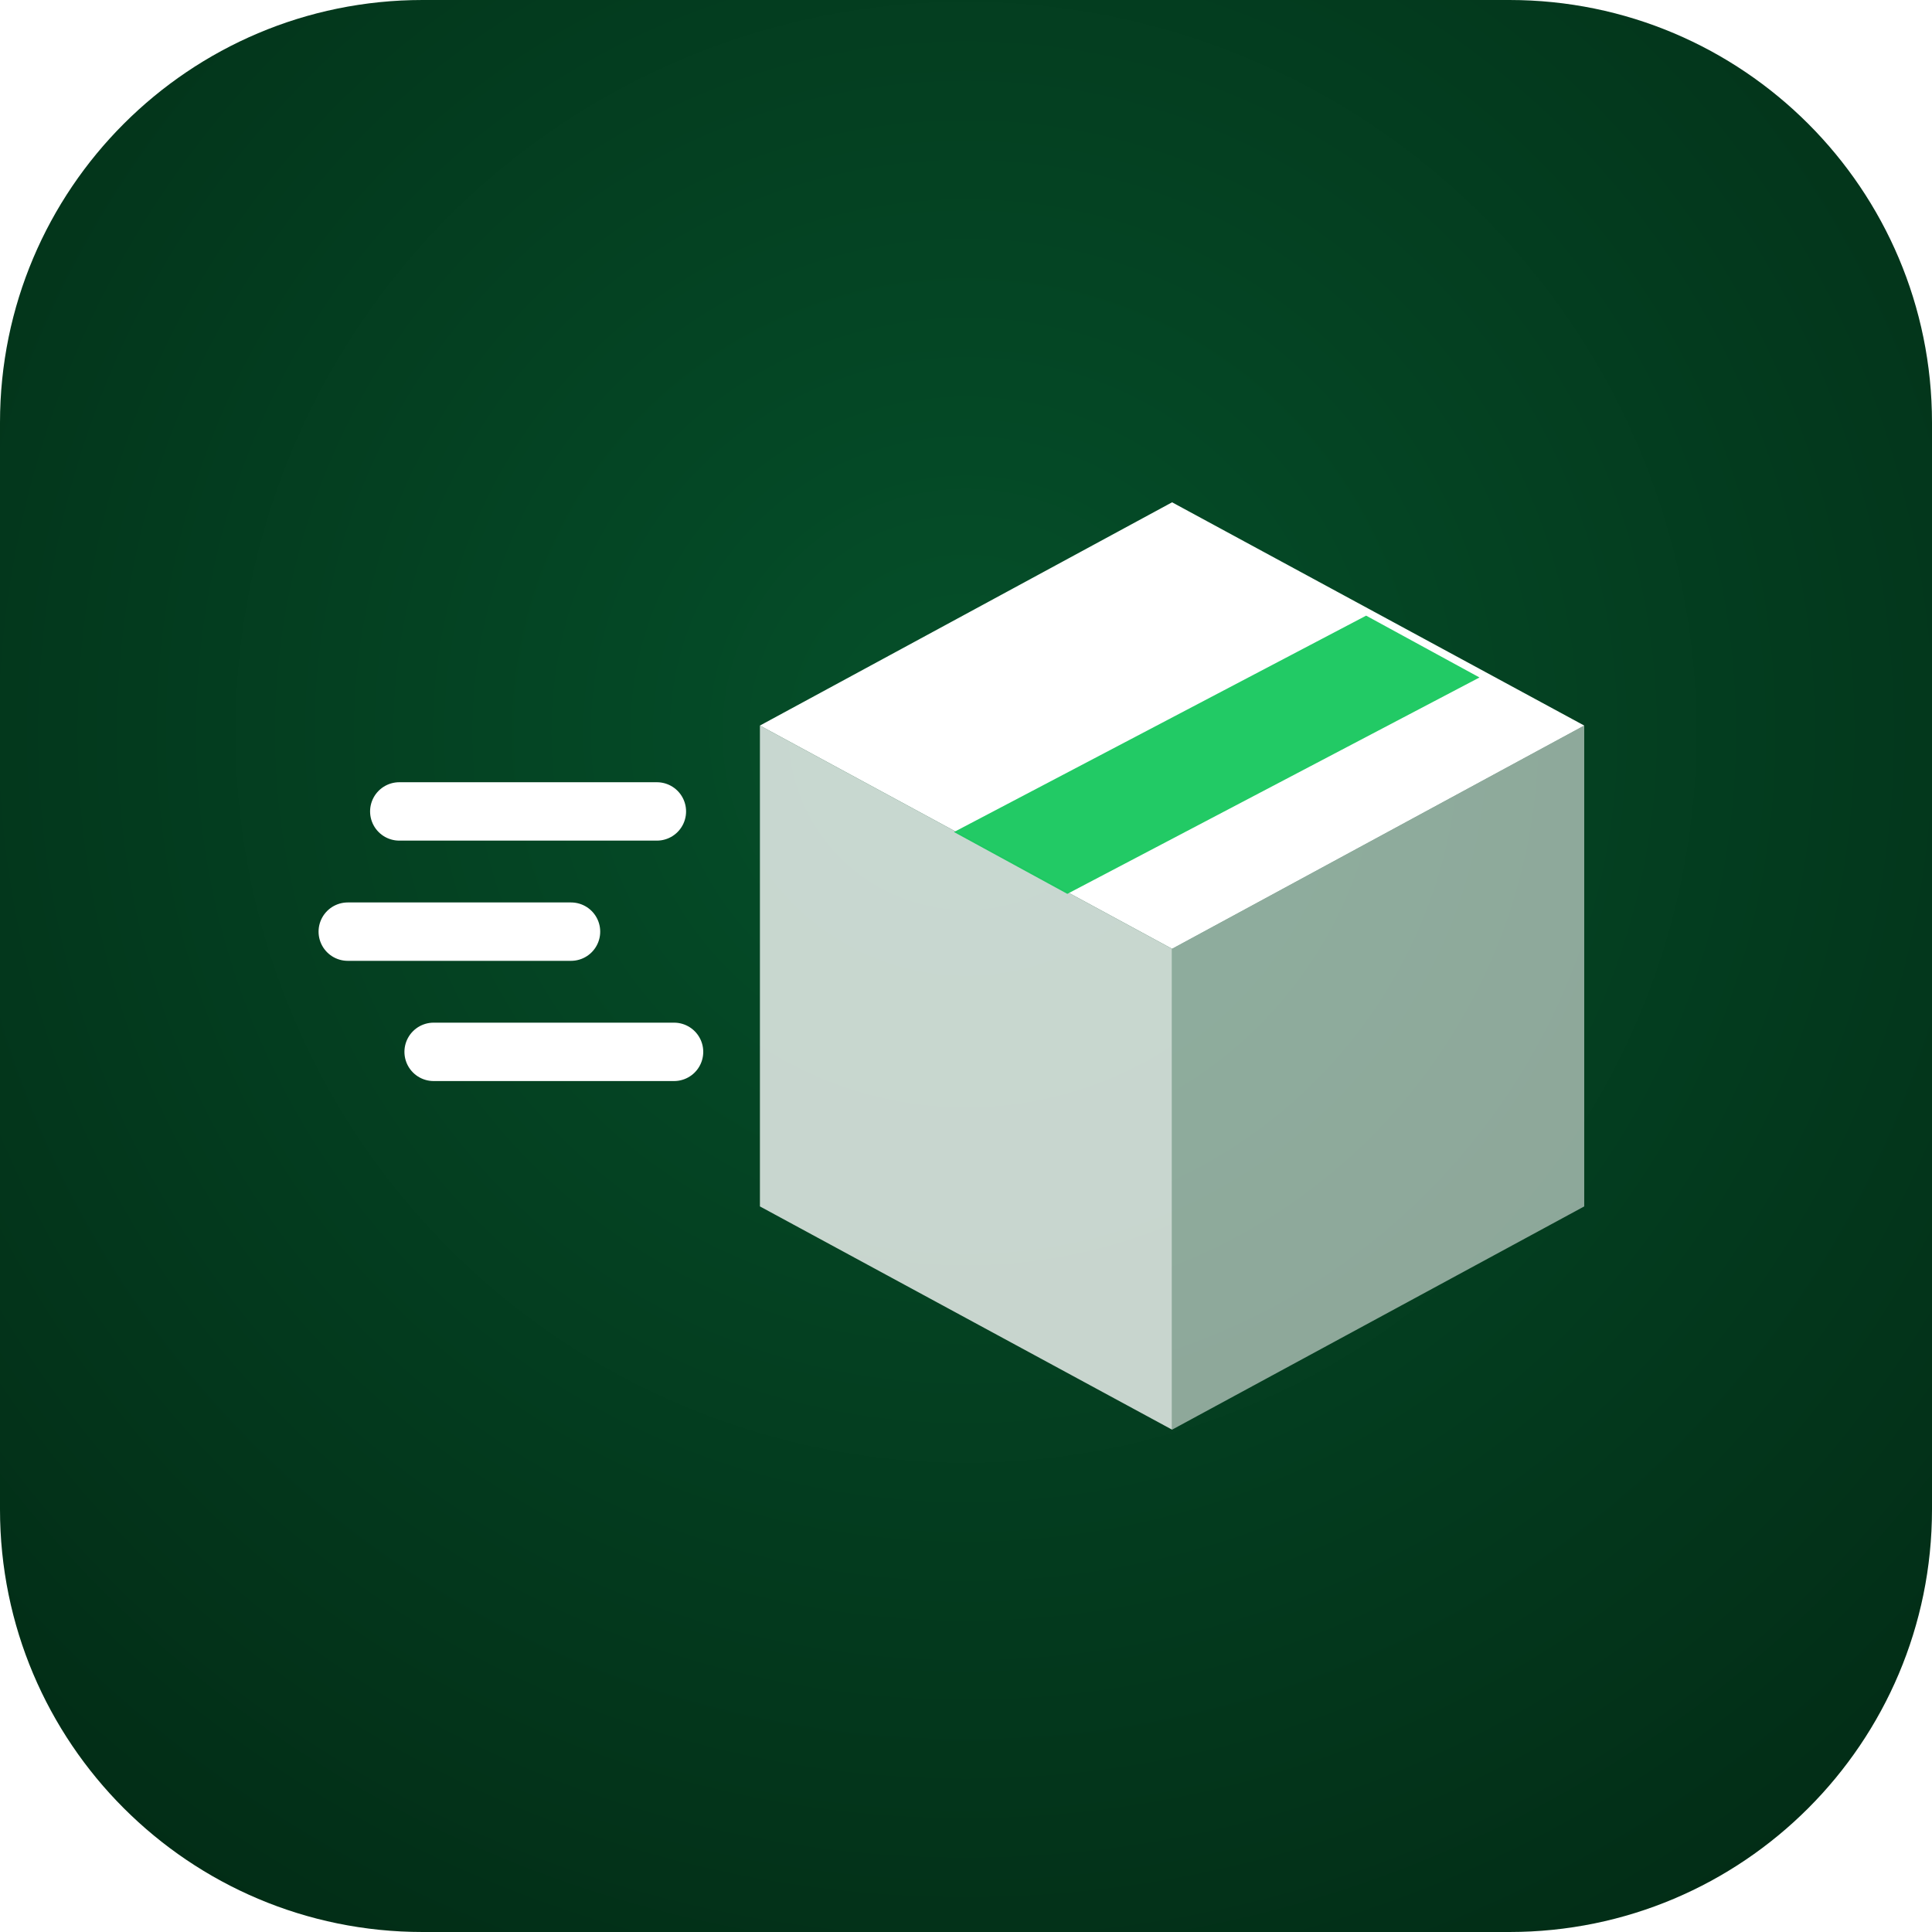
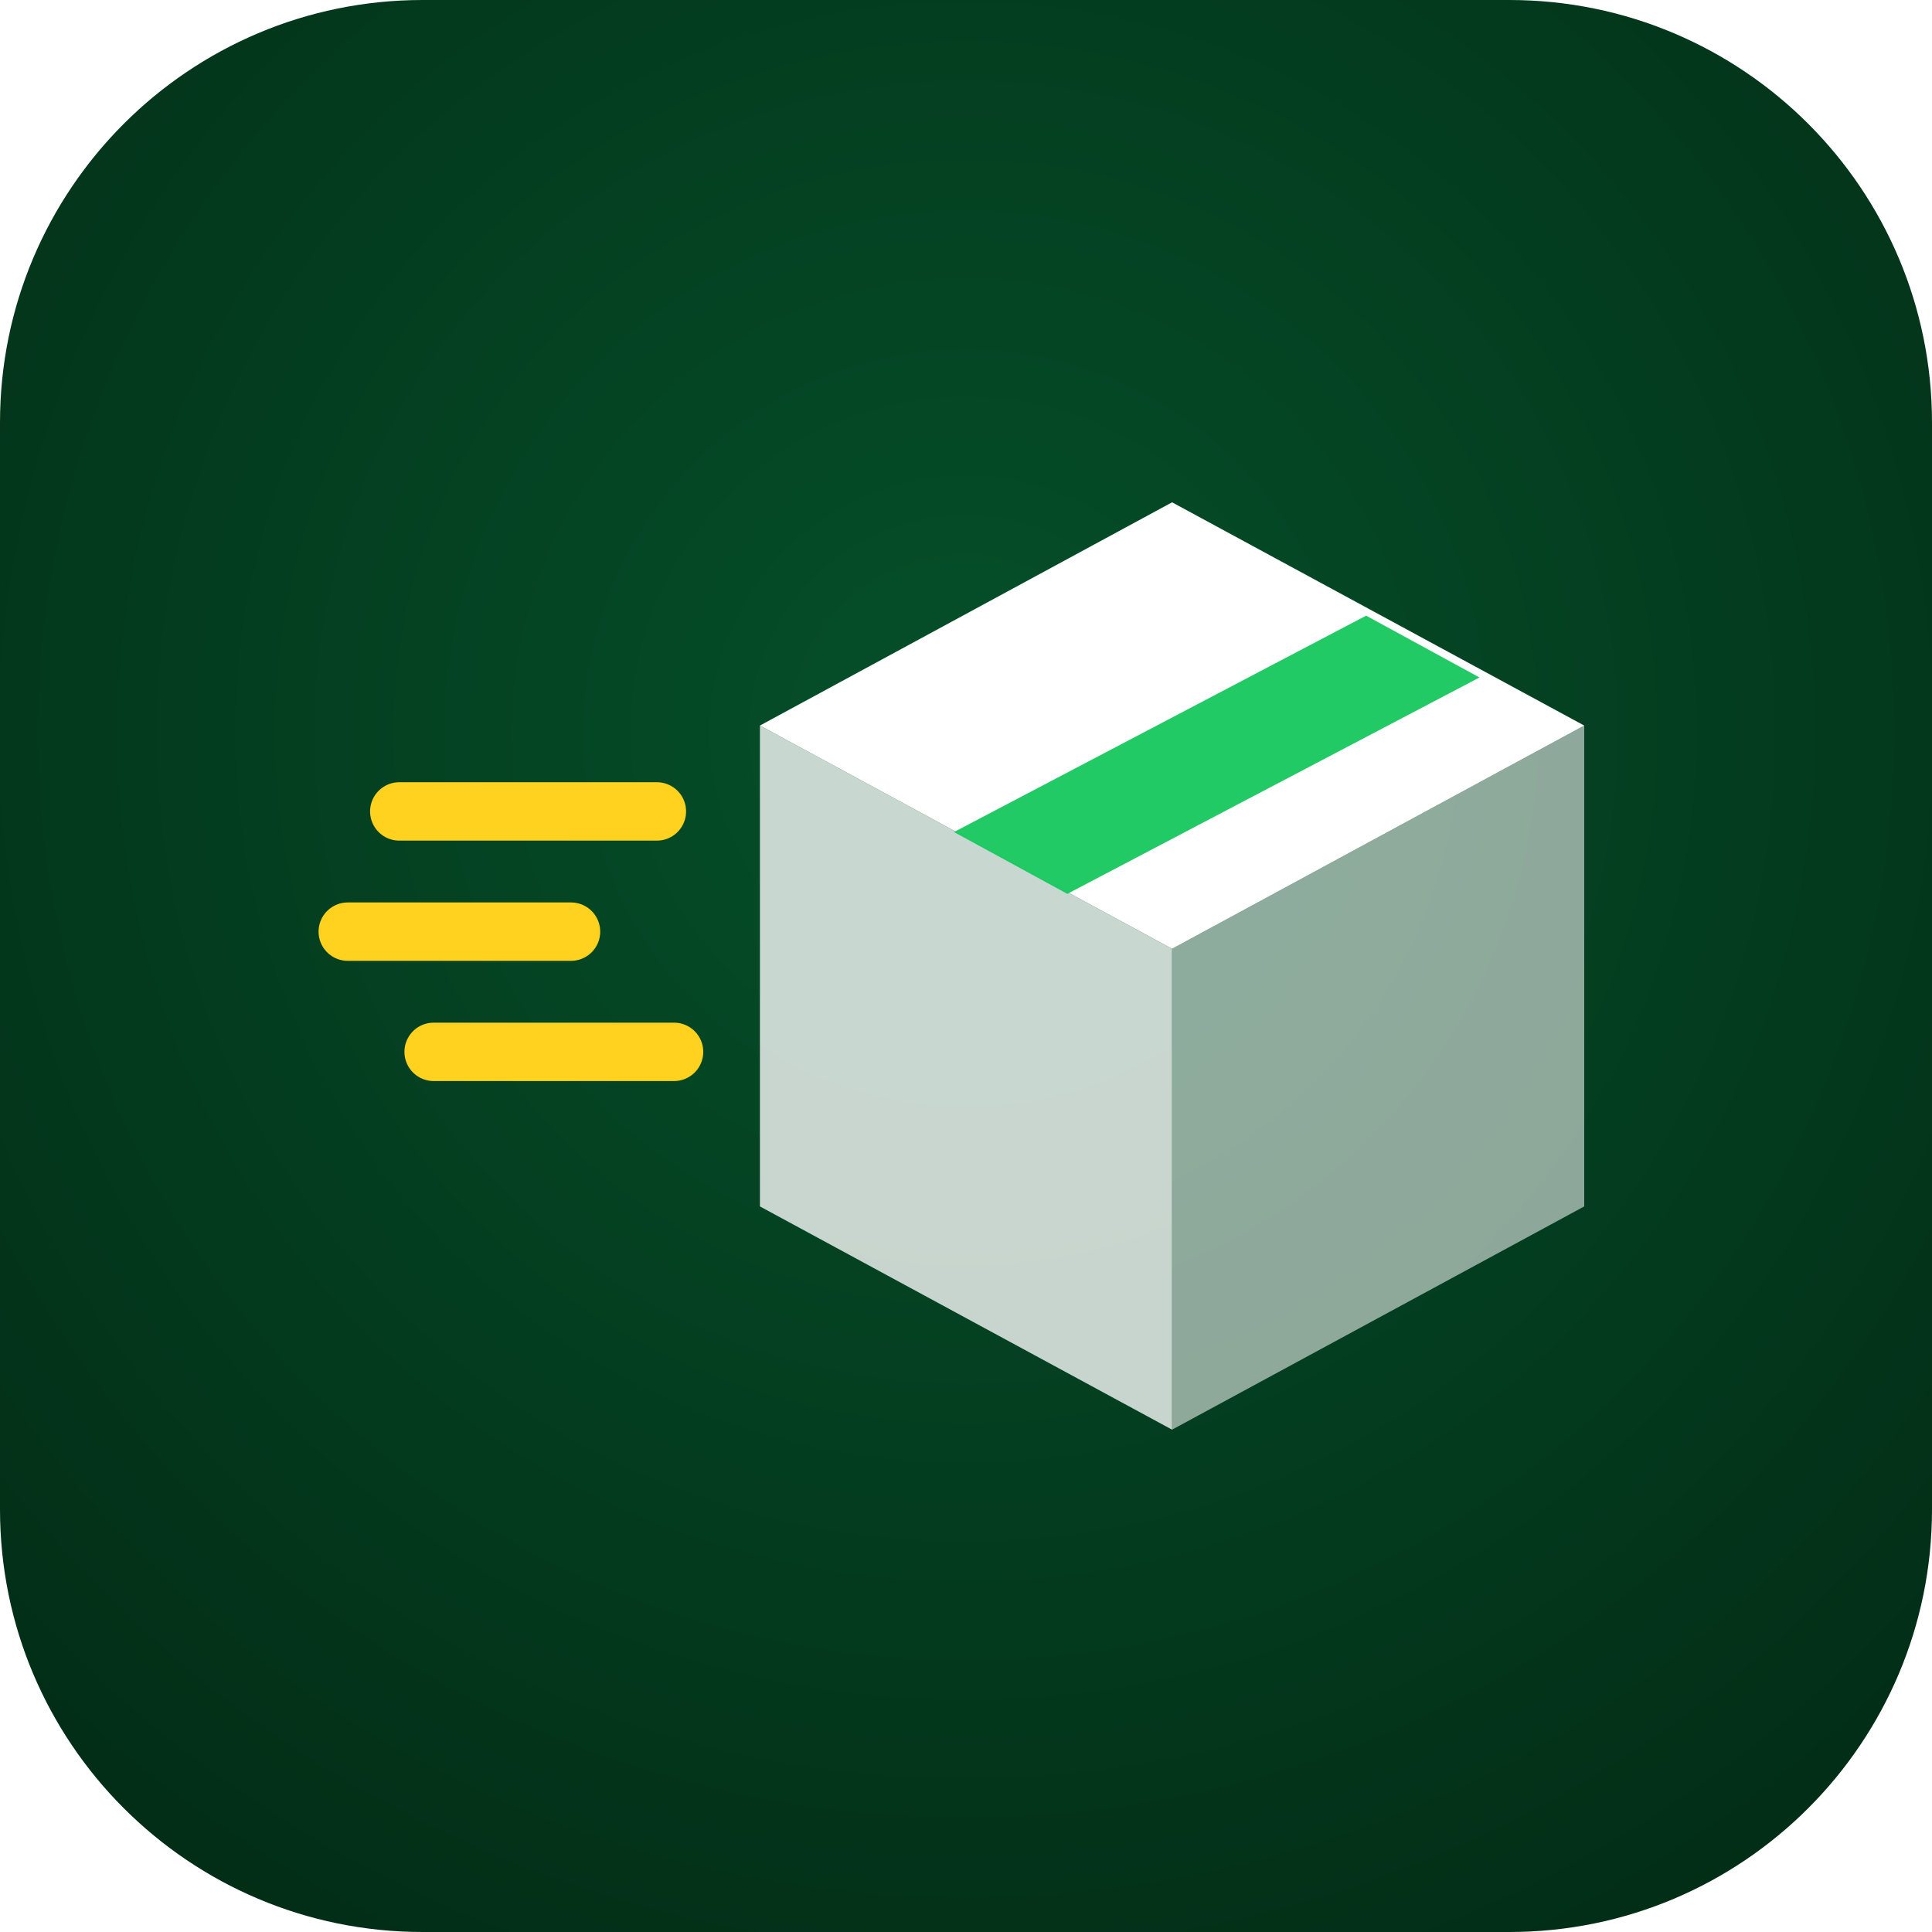
<svg xmlns="http://www.w3.org/2000/svg" width="512" height="512" viewBox="0 0 512 512">
  <defs>
    <radialGradient id="g" cx="50%" cy="38%" r="75%">
      <stop offset="0" stop-color="#05502a" />
      <stop offset="1" stop-color="#022b15" />
    </radialGradient>
  </defs>
  <rect width="512" height="512" rx="112" fill="url(#g)" />
  <g color="#ffffff" transform="translate(92.16 105.81) scale(4.5511)">
-     <g fill="none" stroke="currentColor" stroke-linecap="round" stroke-width="3.4">
+     <g fill="none" stroke="#ffd21f" stroke-linecap="round" stroke-width="3.4">
      <path d="M3 24h15M0 31h13M5 38h14" />
    </g>
    <g transform="translate(20 4)">
      <polygon points="28,2 52,15 28,28 4,15" fill="currentColor" />
      <polygon points="4,15 28,28 28,56 4,43" fill="currentColor" opacity=".78" />
      <polygon points="52,15 28,28 28,56 52,43" fill="currentColor" opacity=".55" />
      <polygon points="15.3,21.2 39.3,8.6 45.9,12.2 21.9,24.8" fill="#17c75d" opacity=".95" />
    </g>
  </g>
</svg>
